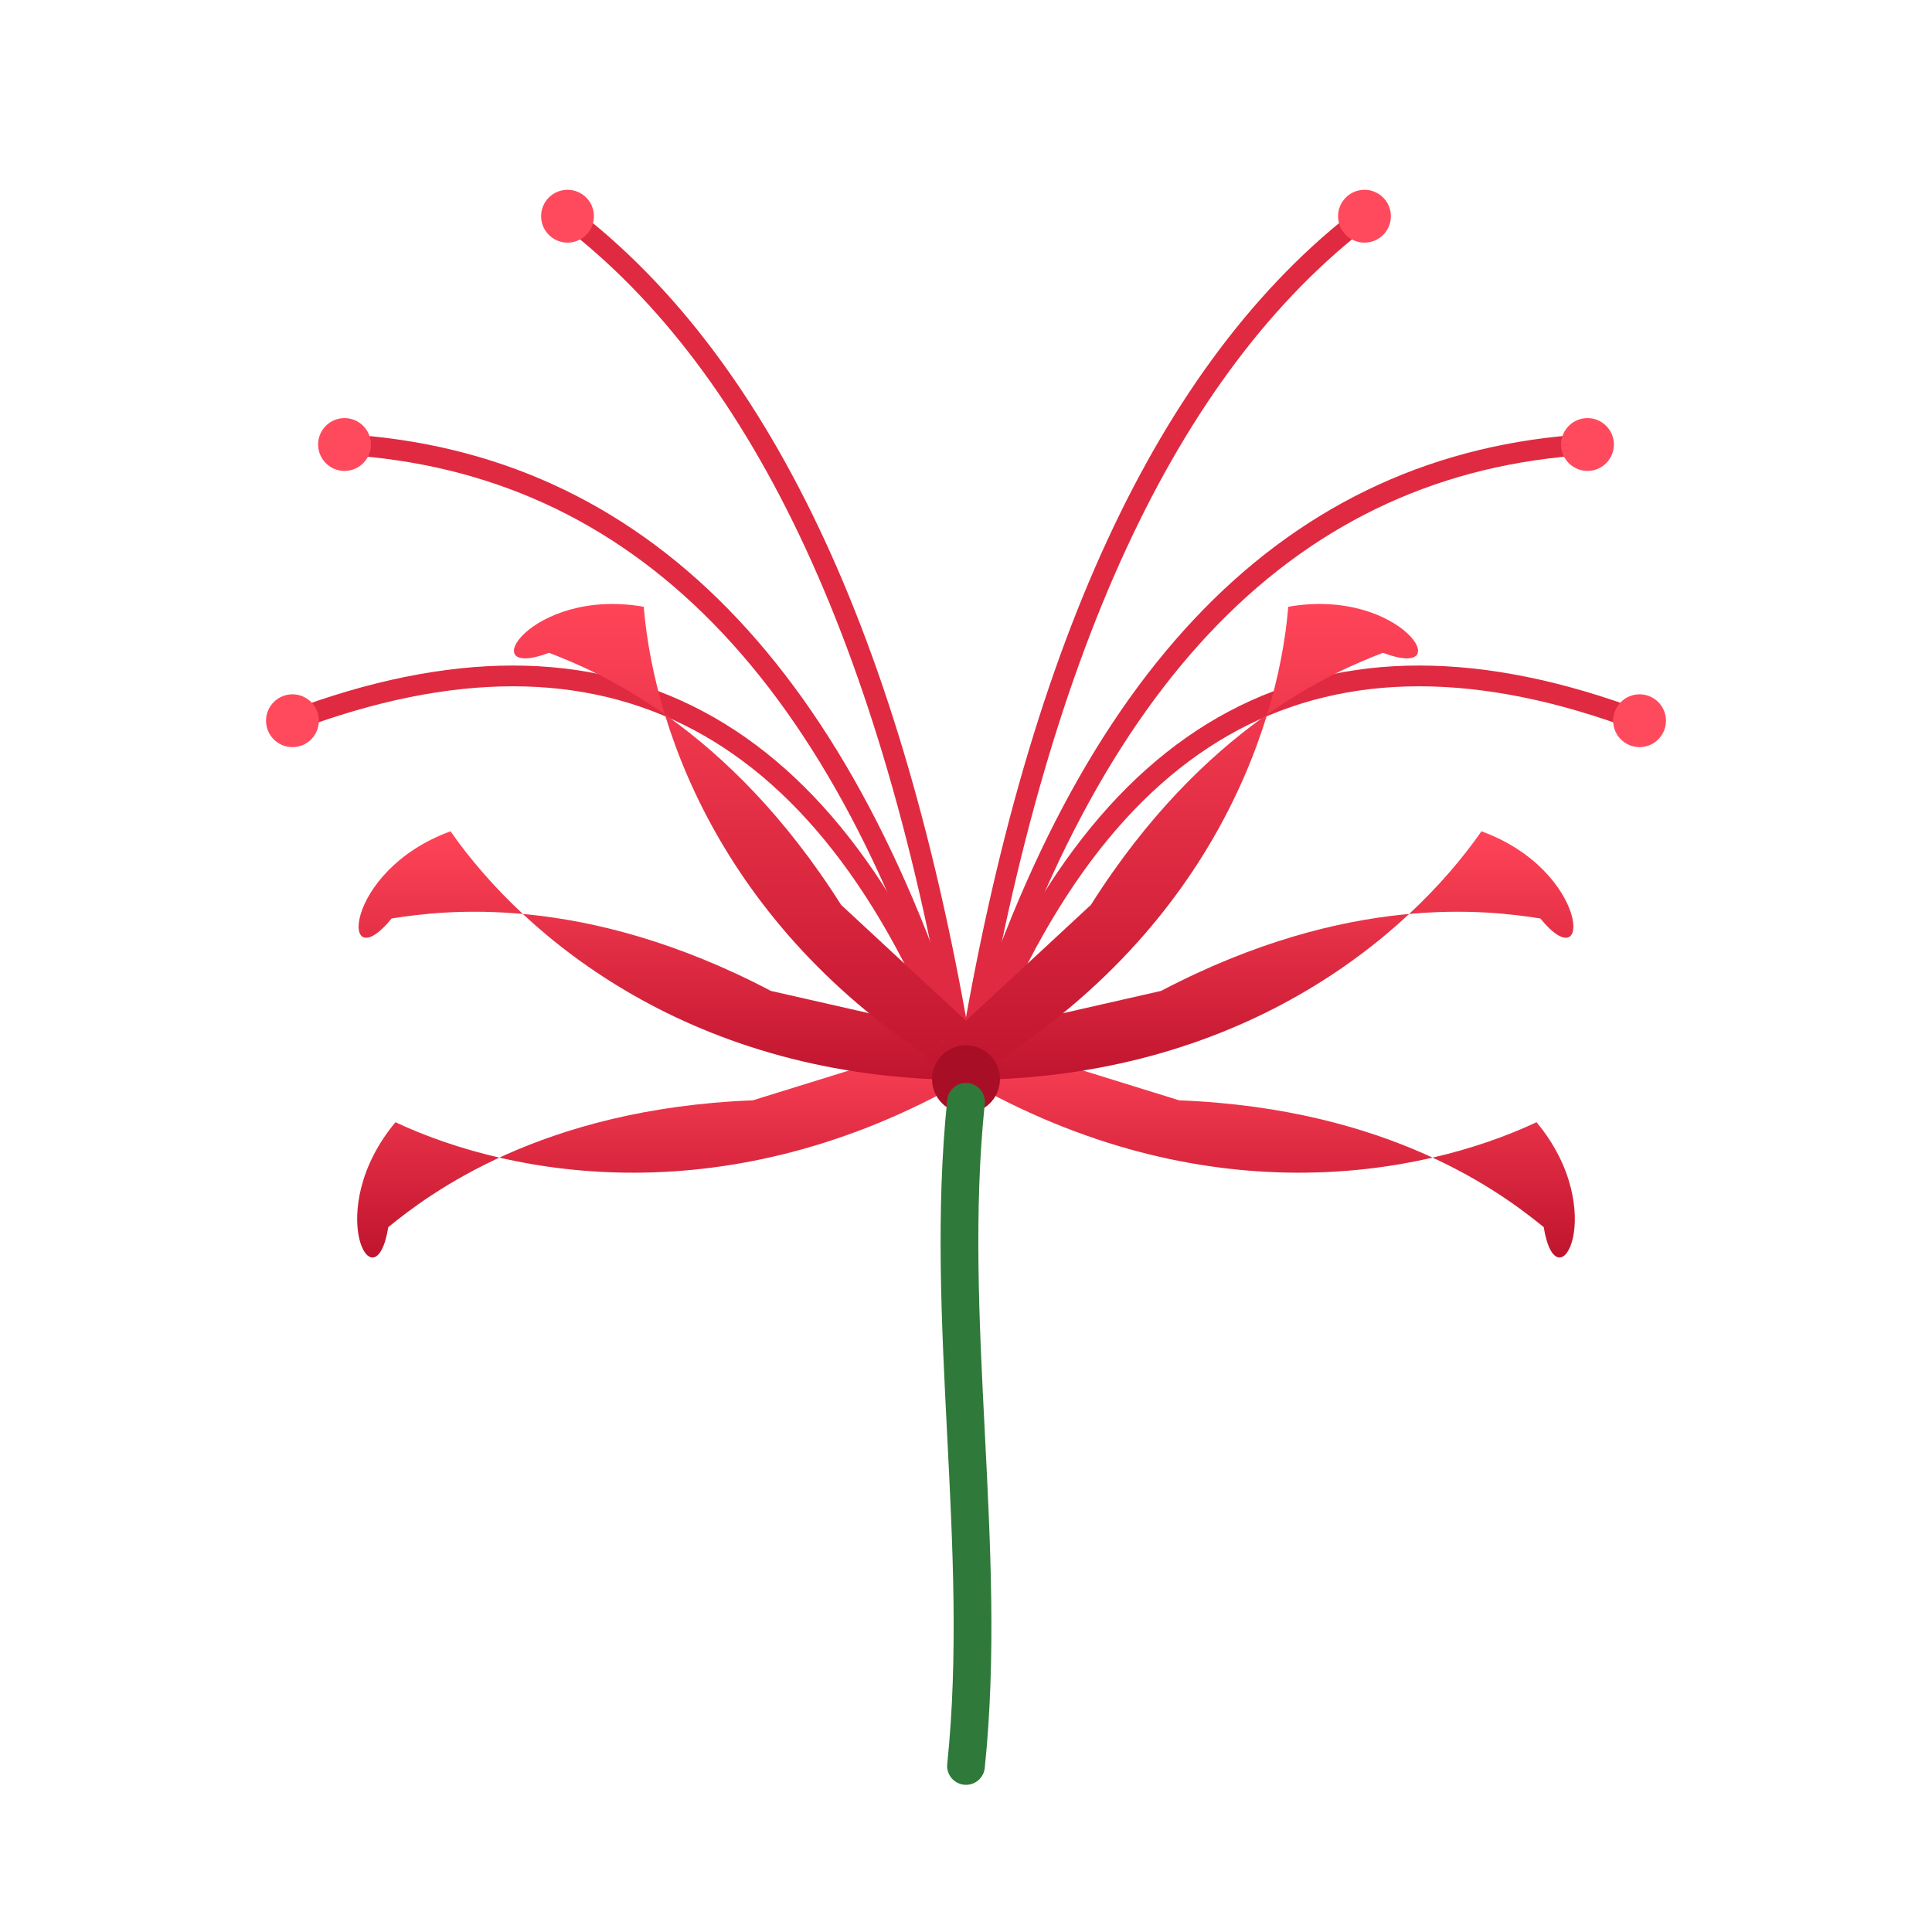
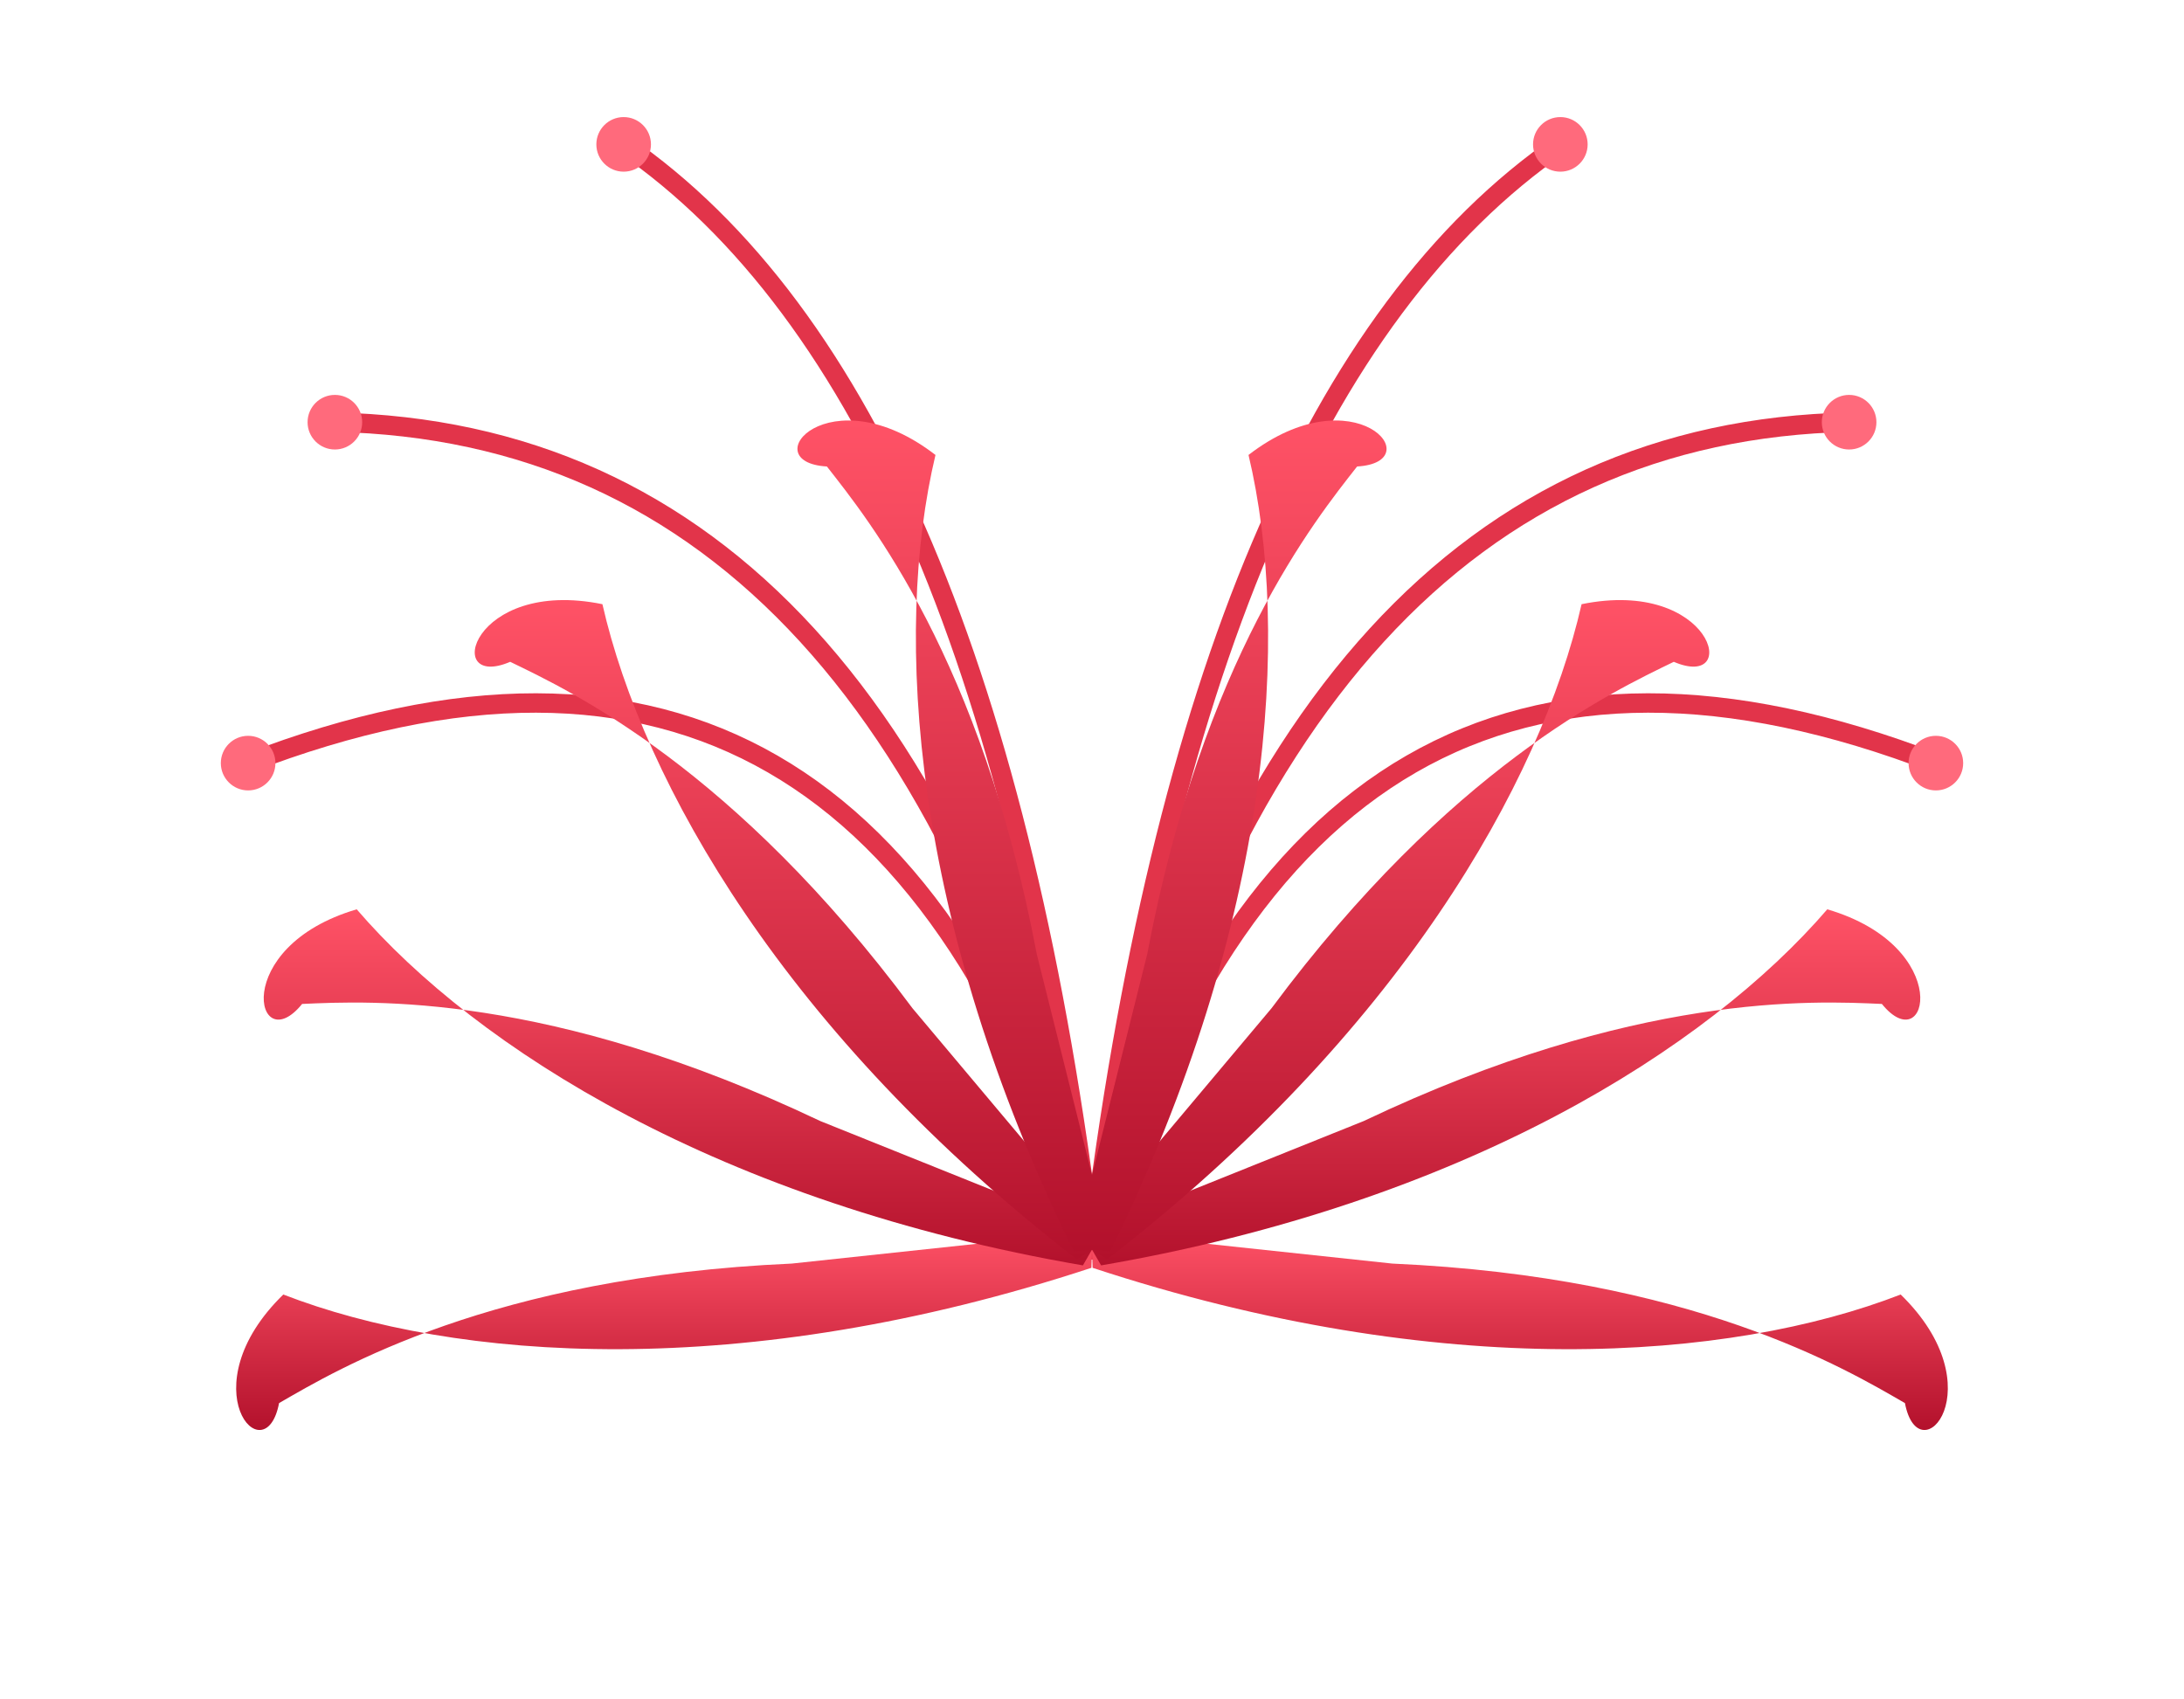
- <svg xmlns="http://www.w3.org/2000/svg" viewBox="0 0 512 512" width="512" height="512">
+ <svg xmlns="http://www.w3.org/2000/svg" viewBox="76 50 360 280" width="360" height="280">
  <defs>
    <linearGradient id="r" x1="0" y1="0" x2="0" y2="1">
-       <stop offset="0" stop-color="#ff4458" />
-       <stop offset="1" stop-color="#c0142e" />
+       <stop offset="0" stop-color="#ff5266" />
+       <stop offset="1" stop-color="#b3112c" />
    </linearGradient>
  </defs>
-   <g fill="none" stroke="#e02a41" stroke-width="5.5" stroke-linecap="round">
-     <path d="M256,286 Q203.5,143.5 77.5,191.0" />
-     <path d="M256,286 Q208.4,124.8 91.3,117.8" />
-     <path d="M256,286 Q229.0,117.2 150.4,57.3" />
-     <path d="M256,286 Q283.0,117.2 361.6,57.3" />
-     <path d="M256,286 Q303.6,124.8 420.7,117.8" />
-     <path d="M256,286 Q308.5,143.5 434.5,191.0" />
+   <g fill="none" stroke="#e2344a" stroke-width="3.2" stroke-linecap="round">
+     <path d="M256,256 Q220.3,136.0 116.9,175.8" />
+     <path d="M256,256 Q224.5,121.6 131.2,119.6" />
+     <path d="M256,256 Q238.9,115.2 178.8,73.8" />
+     <path d="M256,256 Q273.1,115.2 333.2,73.8" />
+     <path d="M256,256 Q287.5,121.6 380.8,119.6" />
+     <path d="M256,256 Q291.7,136.0 395.1,175.8" />
  </g>
-   <g fill="#ff4a5e">
-     <circle cx="77.5" cy="191.0" r="7" />
-     <circle cx="91.3" cy="117.8" r="7" />
-     <circle cx="150.4" cy="57.3" r="7" />
-     <circle cx="361.6" cy="57.3" r="7" />
-     <circle cx="420.7" cy="117.8" r="7" />
-     <circle cx="434.5" cy="191.0" r="7" />
+   <g fill="#ff6a7c">
+     <circle cx="116.9" cy="175.8" r="4.5" />
+     <circle cx="131.2" cy="119.6" r="4.5" />
+     <circle cx="178.8" cy="73.8" r="4.5" />
+     <circle cx="333.2" cy="73.8" r="4.5" />
+     <circle cx="380.8" cy="119.6" r="4.5" />
+     <circle cx="395.1" cy="175.8" r="4.5" />
  </g>
  <g fill="url(#r)">
-     <path d="M256.0,286.2 C193.3,322.2 135.9,312.0 104.8,297.4 C85.2,320.9 99.4,346.7 102.9,325.2 C113.5,316.6 143.2,293.8 199.5,291.6 L256.9,273.8Z" />
-     <path d="M255.9,286.2 C183.6,286.0 139.0,248.5 119.4,220.3 C90.6,230.8 90.0,260.3 103.8,243.4 C117.3,241.3 154.4,236.4 204.3,262.6 L262.8,275.9Z" />
-     <path d="M255.8,286.1 C193.3,249.8 173.4,195.0 170.6,160.8 C140.4,155.5 125.1,180.7 145.5,173.0 C158.2,177.9 192.8,192.2 222.9,239.8 L267.0,280.7Z" />
-     <path d="M256.0,286.2 C318.7,322.2 376.1,312.0 407.2,297.4 C426.8,320.9 412.6,346.7 409.1,325.2 C398.5,316.6 368.8,293.8 312.5,291.6 L255.1,273.8Z" />
-     <path d="M256.1,286.2 C328.4,286.0 373.0,248.5 392.6,220.3 C421.4,230.8 422.0,260.3 408.2,243.4 C394.7,241.3 357.6,236.4 307.7,262.6 L249.2,275.9Z" />
-     <path d="M256.2,286.1 C318.7,249.8 338.6,195.0 341.4,160.8 C371.6,155.5 386.9,180.7 366.5,173.0 C353.8,177.9 319.2,192.2 289.1,239.8 L245.0,280.7Z" />
+     <path d="M255.9,259.0 C198.2,278.0 150.8,274.3 122.7,263.4 C106.9,278.8 119.7,293.3 122.0,281.3 C131.7,275.7 157.0,260.5 206.5,258.3 L256.1,253.0Z" />
+     <path d="M254.5,258.6 C194.6,248.3 154.5,222.8 134.8,199.9 C113.7,206.1 118.2,224.9 125.8,215.5 C137.0,215.0 166.4,213.5 211.2,234.8 L257.5,253.4Z" />
+     <path d="M253.5,257.6 C205.4,220.4 182.0,179.0 175.3,149.6 C153.7,145.2 148.9,163.9 160.1,159.1 C170.2,164.0 196.9,176.5 226.4,216.2 L258.5,254.4Z" />
+     <path d="M253.0,256.3 C226.2,201.8 223.2,154.4 230.2,125.0 C212.7,111.5 200.1,126.2 212.3,126.9 C219.2,135.7 237.7,158.6 246.9,207.3 L259.0,255.7Z" />
+     <path d="M256.1,259.0 C313.8,278.0 361.2,274.3 389.3,263.4 C405.1,278.8 392.3,293.3 390.0,281.3 C380.3,275.7 355.0,260.5 305.5,258.3 L255.9,253.0Z" />
+     <path d="M257.5,258.6 C317.4,248.3 357.5,222.8 377.2,199.9 C398.3,206.1 393.8,224.9 386.2,215.5 C375.0,215.0 345.6,213.5 300.8,234.8 L254.5,253.4Z" />
+     <path d="M258.5,257.6 C306.6,220.4 330.0,179.0 336.7,149.6 C358.3,145.2 363.1,163.9 351.9,159.1 C341.8,164.0 315.1,176.5 285.6,216.2 L253.5,254.4Z" />
+     <path d="M259.0,256.3 C285.8,201.8 288.8,154.4 281.8,125.0 C299.3,111.5 311.9,126.2 299.7,126.9 C292.8,135.7 274.3,158.6 265.1,207.3 L253.0,255.7Z" />
  </g>
-   <circle cx="256" cy="286" r="9" fill="#a80f26" />
-   <path d="M256,292 C250,350 262,410 256,468" stroke="#2f7a3a" stroke-width="10" fill="none" stroke-linecap="round" />
</svg>
